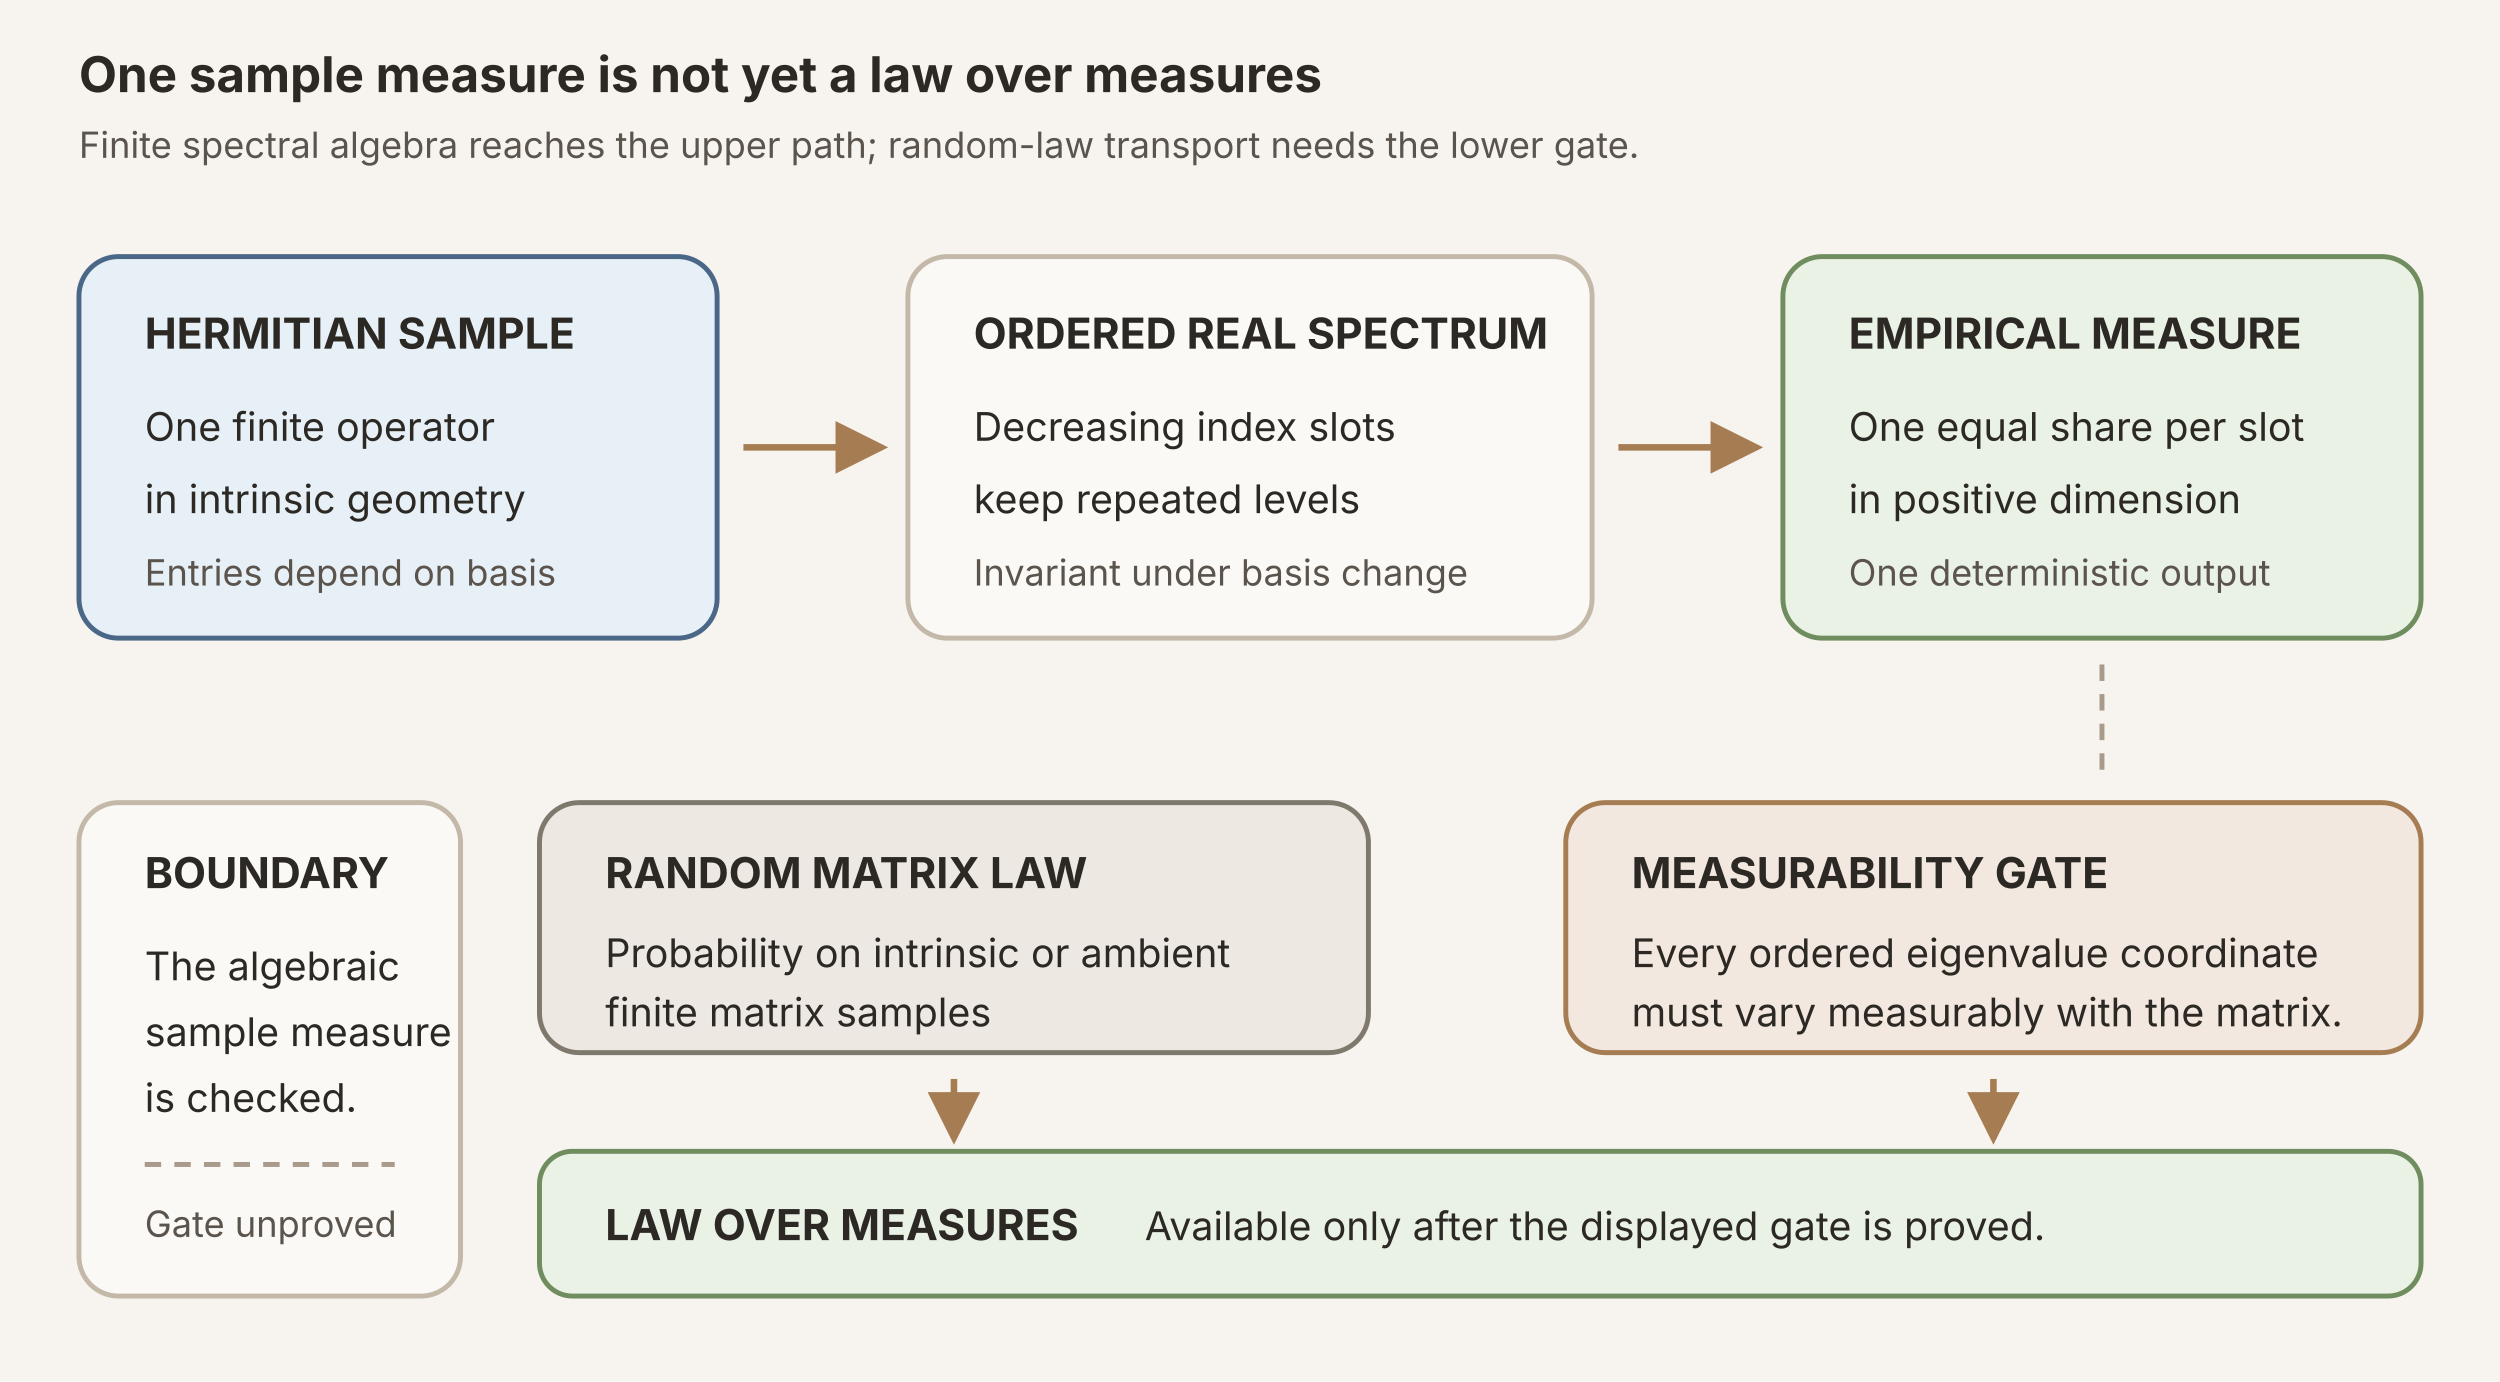
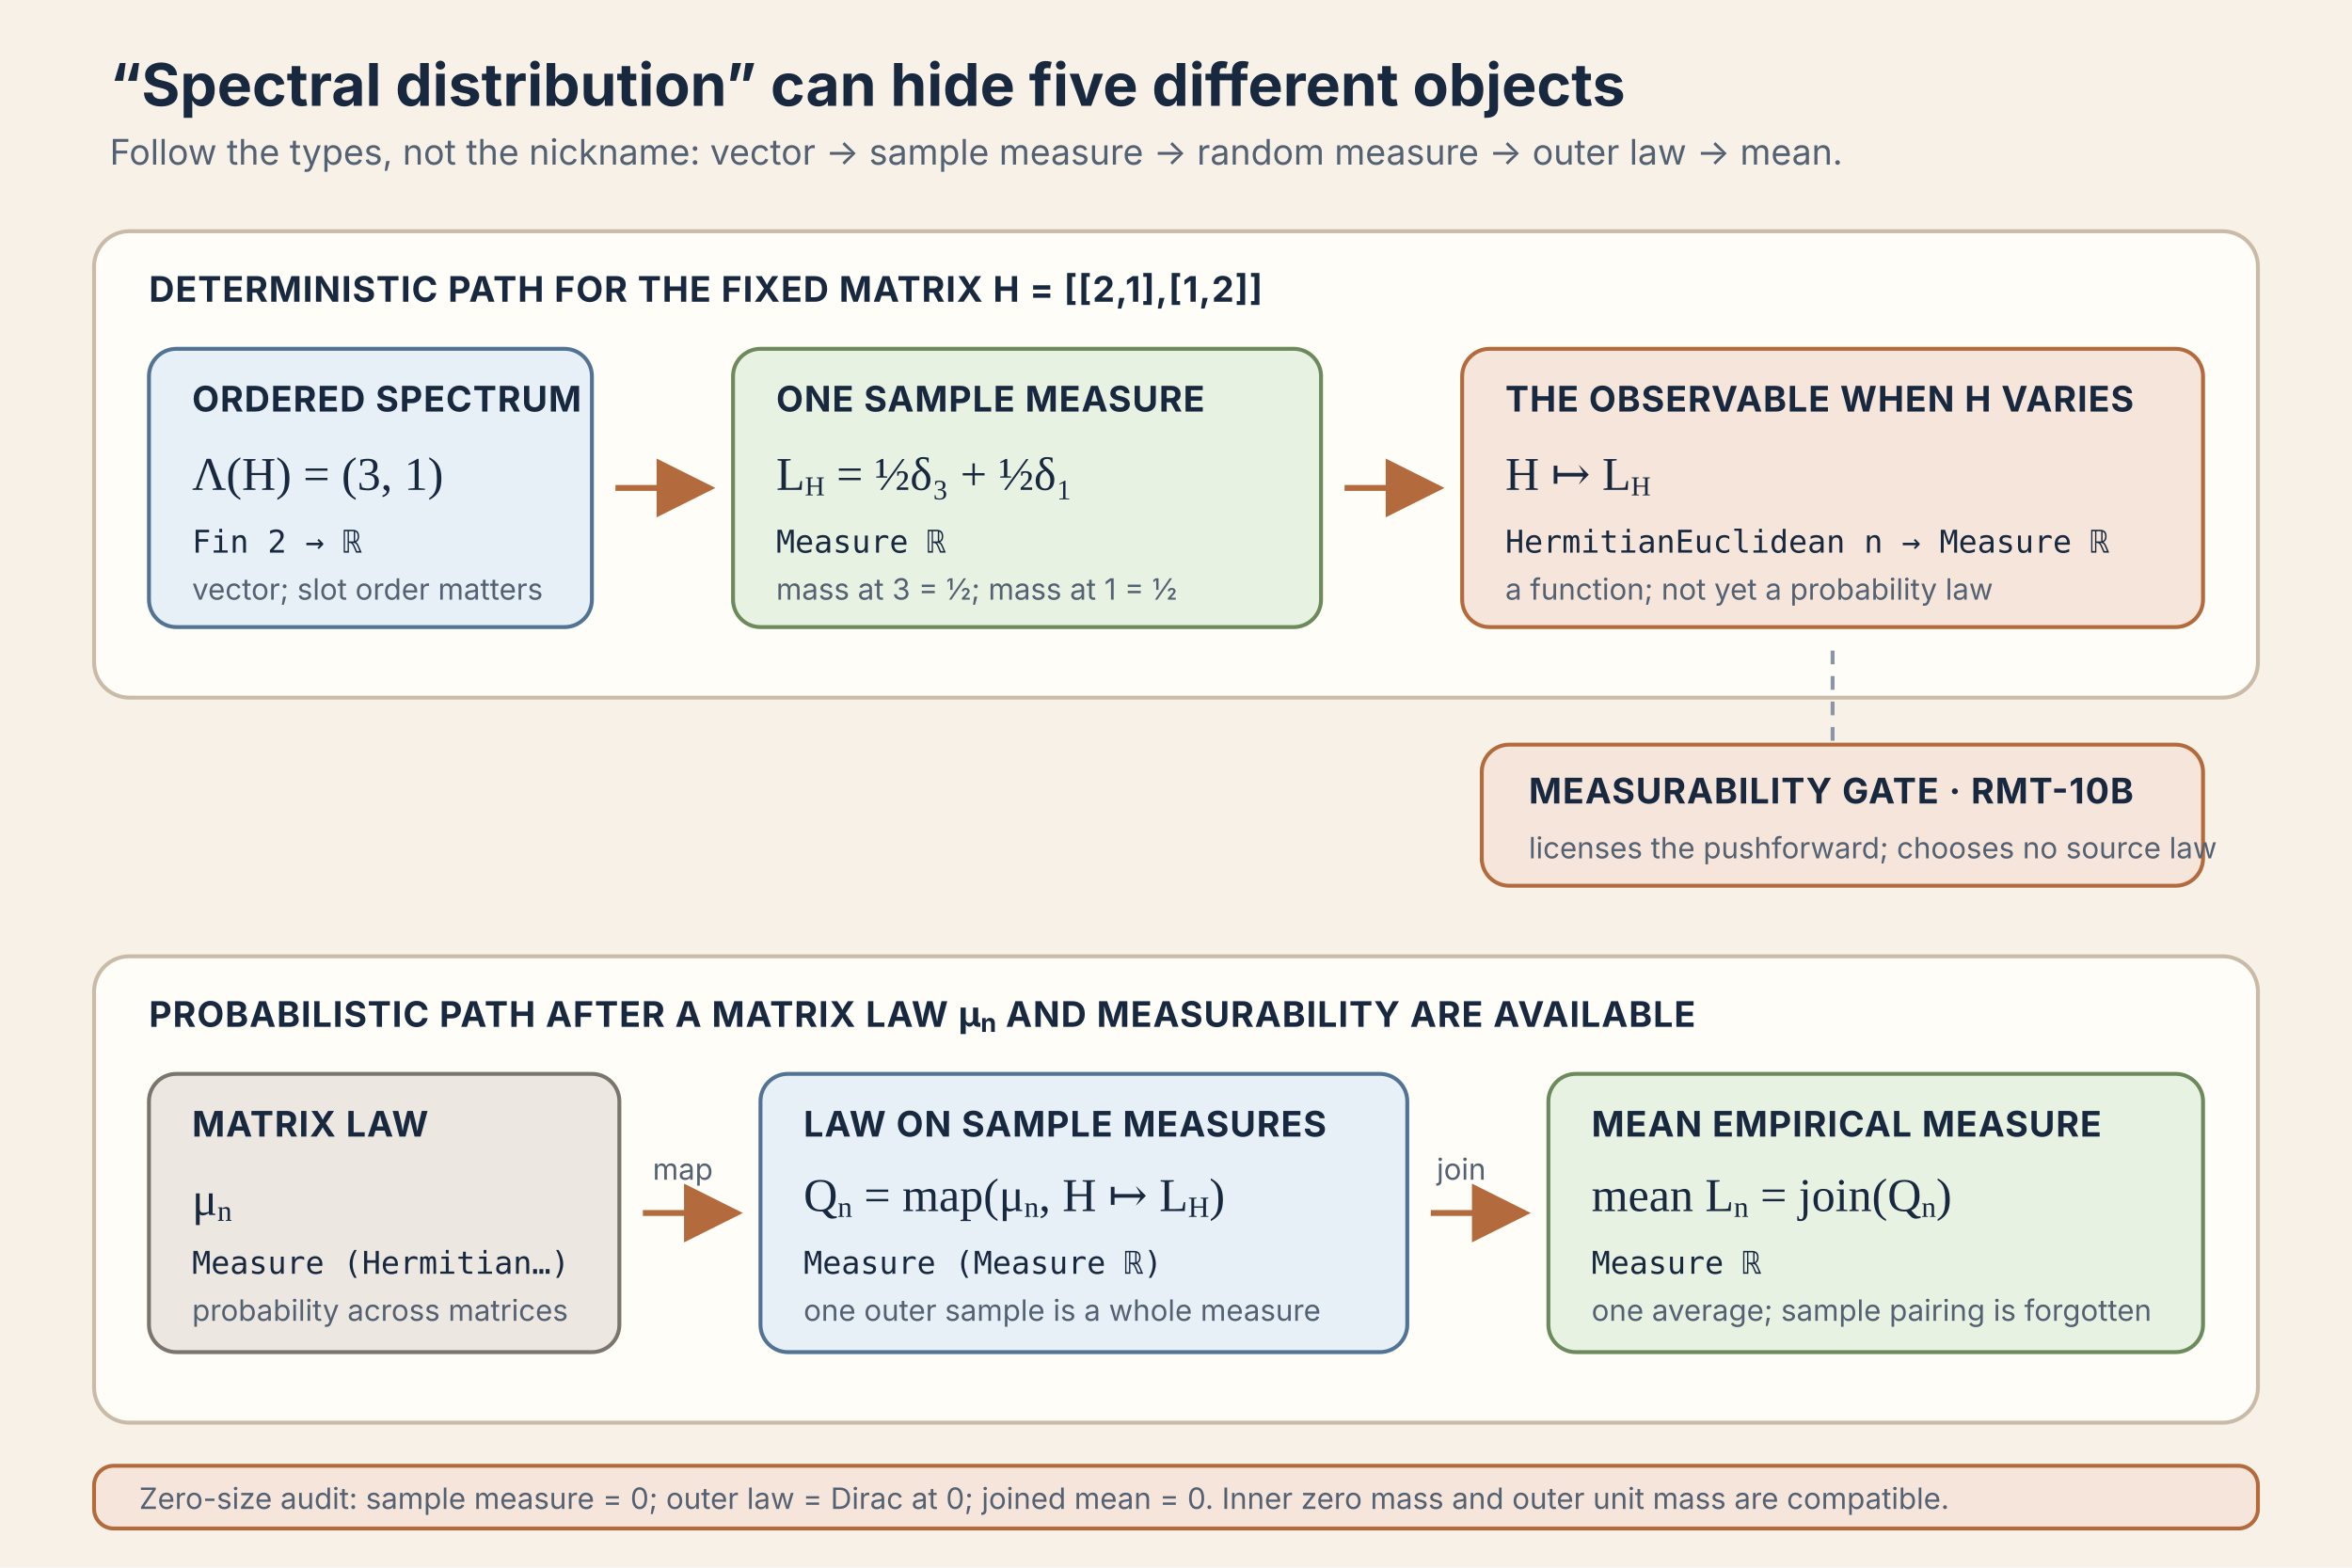
- <svg xmlns="http://www.w3.org/2000/svg" width="760" height="420" viewBox="0 0 760 420" role="img" aria-labelledby="esmDeepTitle esmDeepDesc">
-   <rect width="760" height="420" fill="#F7F4F0" />
+ <svg xmlns="http://www.w3.org/2000/svg" width="1200" height="800" viewBox="0 0 1200 800" role="img" aria-labelledby="typedSpectraTitle typedSpectraDesc">
+   <rect width="1200" height="800" fill="#F7F1E7" />
  <style>
-     .t{font-family:Inter,Arial,Helvetica,sans-serif;fill:#2C2924}
-     .title{font-size:15px;font-weight:700}
-     .h{font-size:13px;font-weight:700}
-     .s{font-size:12px}
-     .m{font-size:11px;fill:#5A544C}
-     .blue{fill:#E8F0F7;stroke:#4B6787;stroke-width:1.5}
-     .cream{fill:#FBF9F6;stroke:#C4B8A8;stroke-width:1.5}
-     .clay{fill:#F3E8E0;stroke:#A67C52;stroke-width:1.5}
-     .green{fill:#EAF1E5;stroke:#6F8D5E;stroke-width:1.5}
-     .gray{fill:#EDE8E1;stroke:#7F786D;stroke-width:1.5}
-     .arrow{fill:none;stroke:#A67C52;stroke-width:2}
-     .dash{fill:none;stroke:#A89B8C;stroke-width:1.5;stroke-dasharray:5 4}
+     .ink{fill:#17283F;font-family:Inter,Arial,Helvetica,sans-serif}
+     .title{font-size:30px;font-weight:700}
+     .sub{font-size:18px;fill:#536172}
+     .head{font-size:18px;font-weight:700;letter-spacing:.5px}
+     .body{font-size:18px}
+     .small{font-size:15px;fill:#536172}
+     .code{font-family:"SFMono-Regular",Consolas,monospace;font-size:16px}
+     .math{font-family:"STIX Two Text","Times New Roman",serif;font-size:24px}
+     .panel{fill:#FFFDF8;stroke:#C9BBA7;stroke-width:2}
+     .blue{fill:#E7F0F7;stroke:#527394;stroke-width:2}
+     .green{fill:#E8F2E3;stroke:#6C8A5B;stroke-width:2}
+     .clay{fill:#F5E5DA;stroke:#B36B3D;stroke-width:2}
+     .gray{fill:#ECE8E1;stroke:#7A756D;stroke-width:2}
+     .arrow{fill:none;stroke:#B36B3D;stroke-width:3}
+     .dash{fill:none;stroke:#8A96A5;stroke-width:2;stroke-dasharray:7 6}
  </style>
  <defs>
-     <marker id="esmDeepArrow" markerWidth="8" markerHeight="8" refX="7" refY="4" orient="auto" markerUnits="strokeWidth">
-       <path d="M0,0 L8,4 L0,8 Z" fill="#A67C52" />
+     <marker id="typedArrow" markerWidth="10" markerHeight="10" refX="9" refY="5" orient="auto" markerUnits="strokeWidth">
+       <path d="M0,0 L10,5 L0,10 Z" fill="#B36B3D" />
    </marker>
  </defs>
-   <text x="24" y="28" class="t title">One sample measure is not yet a law over measures</text>
-   <text x="24" y="48" class="t m">Finite spectral algebra reaches the upper path; random-law transport needs the lower gate.</text>
-   <rect x="24" y="78" width="194" height="116" rx="12" class="blue" />
-   <text x="44" y="106" class="t h">HERMITIAN SAMPLE</text>
-   <text x="44" y="134" class="t s">One finite operator</text>
-   <text x="44" y="156" class="t s">in intrinsic geometry</text>
-   <text x="44" y="178" class="t m">Entries depend on basis</text>
-   <path d="M226 136 L268 136" class="arrow" marker-end="url(#esmDeepArrow)" />
-   <rect x="276" y="78" width="208" height="116" rx="12" class="cream" />
-   <text x="296" y="106" class="t h">ORDERED REAL SPECTRUM</text>
-   <text x="296" y="134" class="t s">Decreasing index slots</text>
-   <text x="296" y="156" class="t s">keep repeated levels</text>
-   <text x="296" y="178" class="t m">Invariant under basis change</text>
-   <path d="M492 136 L534 136" class="arrow" marker-end="url(#esmDeepArrow)" />
-   <rect x="542" y="78" width="194" height="116" rx="12" class="green" />
-   <text x="562" y="106" class="t h">EMPIRICAL MEASURE</text>
-   <text x="562" y="134" class="t s">One equal share per slot</text>
-   <text x="562" y="156" class="t s">in positive dimension</text>
-   <text x="562" y="178" class="t m">One deterministic output</text>
-   <path d="M639 202 L639 236" class="dash" />
-   <rect x="476" y="244" width="260" height="76" rx="12" class="clay" />
-   <text x="496" y="270" class="t h">MEASURABILITY GATE</text>
-   <text x="496" y="294" class="t s">Every ordered eigenvalue coordinate</text>
-   <text x="496" y="312" class="t s">must vary measurably with the matrix.</text>
-   <rect x="164" y="244" width="252" height="76" rx="12" class="gray" />
-   <text x="184" y="270" class="t h">RANDOM MATRIX LAW</text>
-   <text x="184" y="294" class="t s">Probability on intrinsic or ambient</text>
-   <text x="184" y="312" class="t s">finite matrix samples</text>
-   <path d="M290 328 L290 346" class="arrow" marker-end="url(#esmDeepArrow)" />
-   <path d="M606 328 L606 346" class="arrow" marker-end="url(#esmDeepArrow)" />
-   <rect x="164" y="350" width="572" height="44" rx="10" class="green" />
-   <text x="184" y="377" class="t h">LAW OVER MEASURES</text>
-   <text x="348" y="377" class="t s">Available only after the displayed gate is proved.</text>
-   <rect x="24" y="244" width="116" height="150" rx="12" class="cream" />
-   <text x="44" y="270" class="t h">BOUNDARY</text>
-   <text x="44" y="298" class="t s">The algebraic</text>
-   <text x="44" y="318" class="t s">sample measure</text>
-   <text x="44" y="338" class="t s">is checked.</text>
-   <path d="M44 354 L120 354" class="dash" />
-   <text x="44" y="376" class="t m">Gate unproved</text>
+   <text x="56" y="54" class="ink title">“Spectral distribution” can hide five different objects</text>
+   <text x="56" y="84" class="ink sub">Follow the types, not the nickname: vector → sample measure → random measure → outer law → mean.</text>
+   <rect x="48" y="118" width="1104" height="238" rx="18" class="panel" />
+   <text x="76" y="154" class="ink head">DETERMINISTIC PATH FOR THE FIXED MATRIX H = [[2,1],[1,2]]</text>
+   <rect x="76" y="178" width="226" height="142" rx="14" class="blue" />
+   <text x="98" y="210" class="ink head">ORDERED SPECTRUM</text>
+   <text x="98" y="250" class="ink math">Λ(H) = (3, 1)</text>
+   <text x="98" y="282" class="ink code">Fin 2 → ℝ</text>
+   <text x="98" y="306" class="ink small">vector; slot order matters</text>
+   <path d="M314 249 L362 249" class="arrow" marker-end="url(#typedArrow)" />
+   <rect x="374" y="178" width="300" height="142" rx="14" class="green" />
+   <text x="396" y="210" class="ink head">ONE SAMPLE MEASURE</text>
+   <text x="396" y="250" class="ink math">L<tspan baseline-shift="sub" font-size="14">H</tspan> = ½δ₃ + ½δ₁</text>
+   <text x="396" y="282" class="ink code">Measure ℝ</text>
+   <text x="396" y="306" class="ink small">mass at 3 = ½; mass at 1 = ½</text>
+   <path d="M686 249 L734 249" class="arrow" marker-end="url(#typedArrow)" />
+   <rect x="746" y="178" width="378" height="142" rx="14" class="clay" />
+   <text x="768" y="210" class="ink head">THE OBSERVABLE WHEN H VARIES</text>
+   <text x="768" y="250" class="ink math">H ↦ L<tspan baseline-shift="sub" font-size="14">H</tspan>
+   </text>
+   <text x="768" y="282" class="ink code">HermitianEuclidean n → Measure ℝ</text>
+   <text x="768" y="306" class="ink small">a function; not yet a probability law</text>
+   <path d="M935 332 L935 390" class="dash" />
+   <rect x="756" y="380" width="368" height="72" rx="14" class="clay" />
+   <text x="780" y="410" class="ink head">MEASURABILITY GATE · RMT-10B</text>
+   <text x="780" y="438" class="ink small">licenses the pushforward; chooses no source law</text>
+   <rect x="48" y="488" width="1104" height="238" rx="18" class="panel" />
+   <text x="76" y="524" class="ink head">PROBABILISTIC PATH AFTER A MATRIX LAW μ<tspan baseline-shift="sub" font-size="13">n</tspan> AND MEASURABILITY ARE AVAILABLE</text>
+   <rect x="76" y="548" width="240" height="142" rx="14" class="gray" />
+   <text x="98" y="580" class="ink head">MATRIX LAW</text>
+   <text x="98" y="620" class="ink math">μ<tspan baseline-shift="sub" font-size="15">n</tspan>
+   </text>
+   <text x="98" y="650" class="ink code">Measure (Hermitian…)</text>
+   <text x="98" y="674" class="ink small">probability across matrices</text>
+   <path d="M328 619 L376 619" class="arrow" marker-end="url(#typedArrow)" />
+   <text x="333" y="602" class="ink small">map</text>
+   <rect x="388" y="548" width="330" height="142" rx="14" class="blue" />
+   <text x="410" y="580" class="ink head">LAW ON SAMPLE MEASURES</text>
+   <text x="410" y="618" class="ink math">Q<tspan baseline-shift="sub" font-size="15">n</tspan> = map(μ<tspan baseline-shift="sub" font-size="15">n</tspan>, H ↦ L<tspan baseline-shift="sub" font-size="15">H</tspan>)</text>
+   <text x="410" y="650" class="ink code">Measure (Measure ℝ)</text>
+   <text x="410" y="674" class="ink small">one outer sample is a whole measure</text>
+   <path d="M730 619 L778 619" class="arrow" marker-end="url(#typedArrow)" />
+   <text x="733" y="602" class="ink small">join</text>
+   <rect x="790" y="548" width="334" height="142" rx="14" class="green" />
+   <text x="812" y="580" class="ink head">MEAN EMPIRICAL MEASURE</text>
+   <text x="812" y="618" class="ink math">mean L<tspan baseline-shift="sub" font-size="15">n</tspan> = join(Q<tspan baseline-shift="sub" font-size="15">n</tspan>)</text>
+   <text x="812" y="650" class="ink code">Measure ℝ</text>
+   <text x="812" y="674" class="ink small">one average; sample pairing is forgotten</text>
+   <rect x="48" y="748" width="1104" height="32" rx="10" class="clay" />
+   <text x="71" y="770" class="ink small">Zero-size audit: sample measure = 0; outer law = Dirac at 0; joined mean = 0.  Inner zero mass and outer unit mass are compatible.</text>
</svg>
